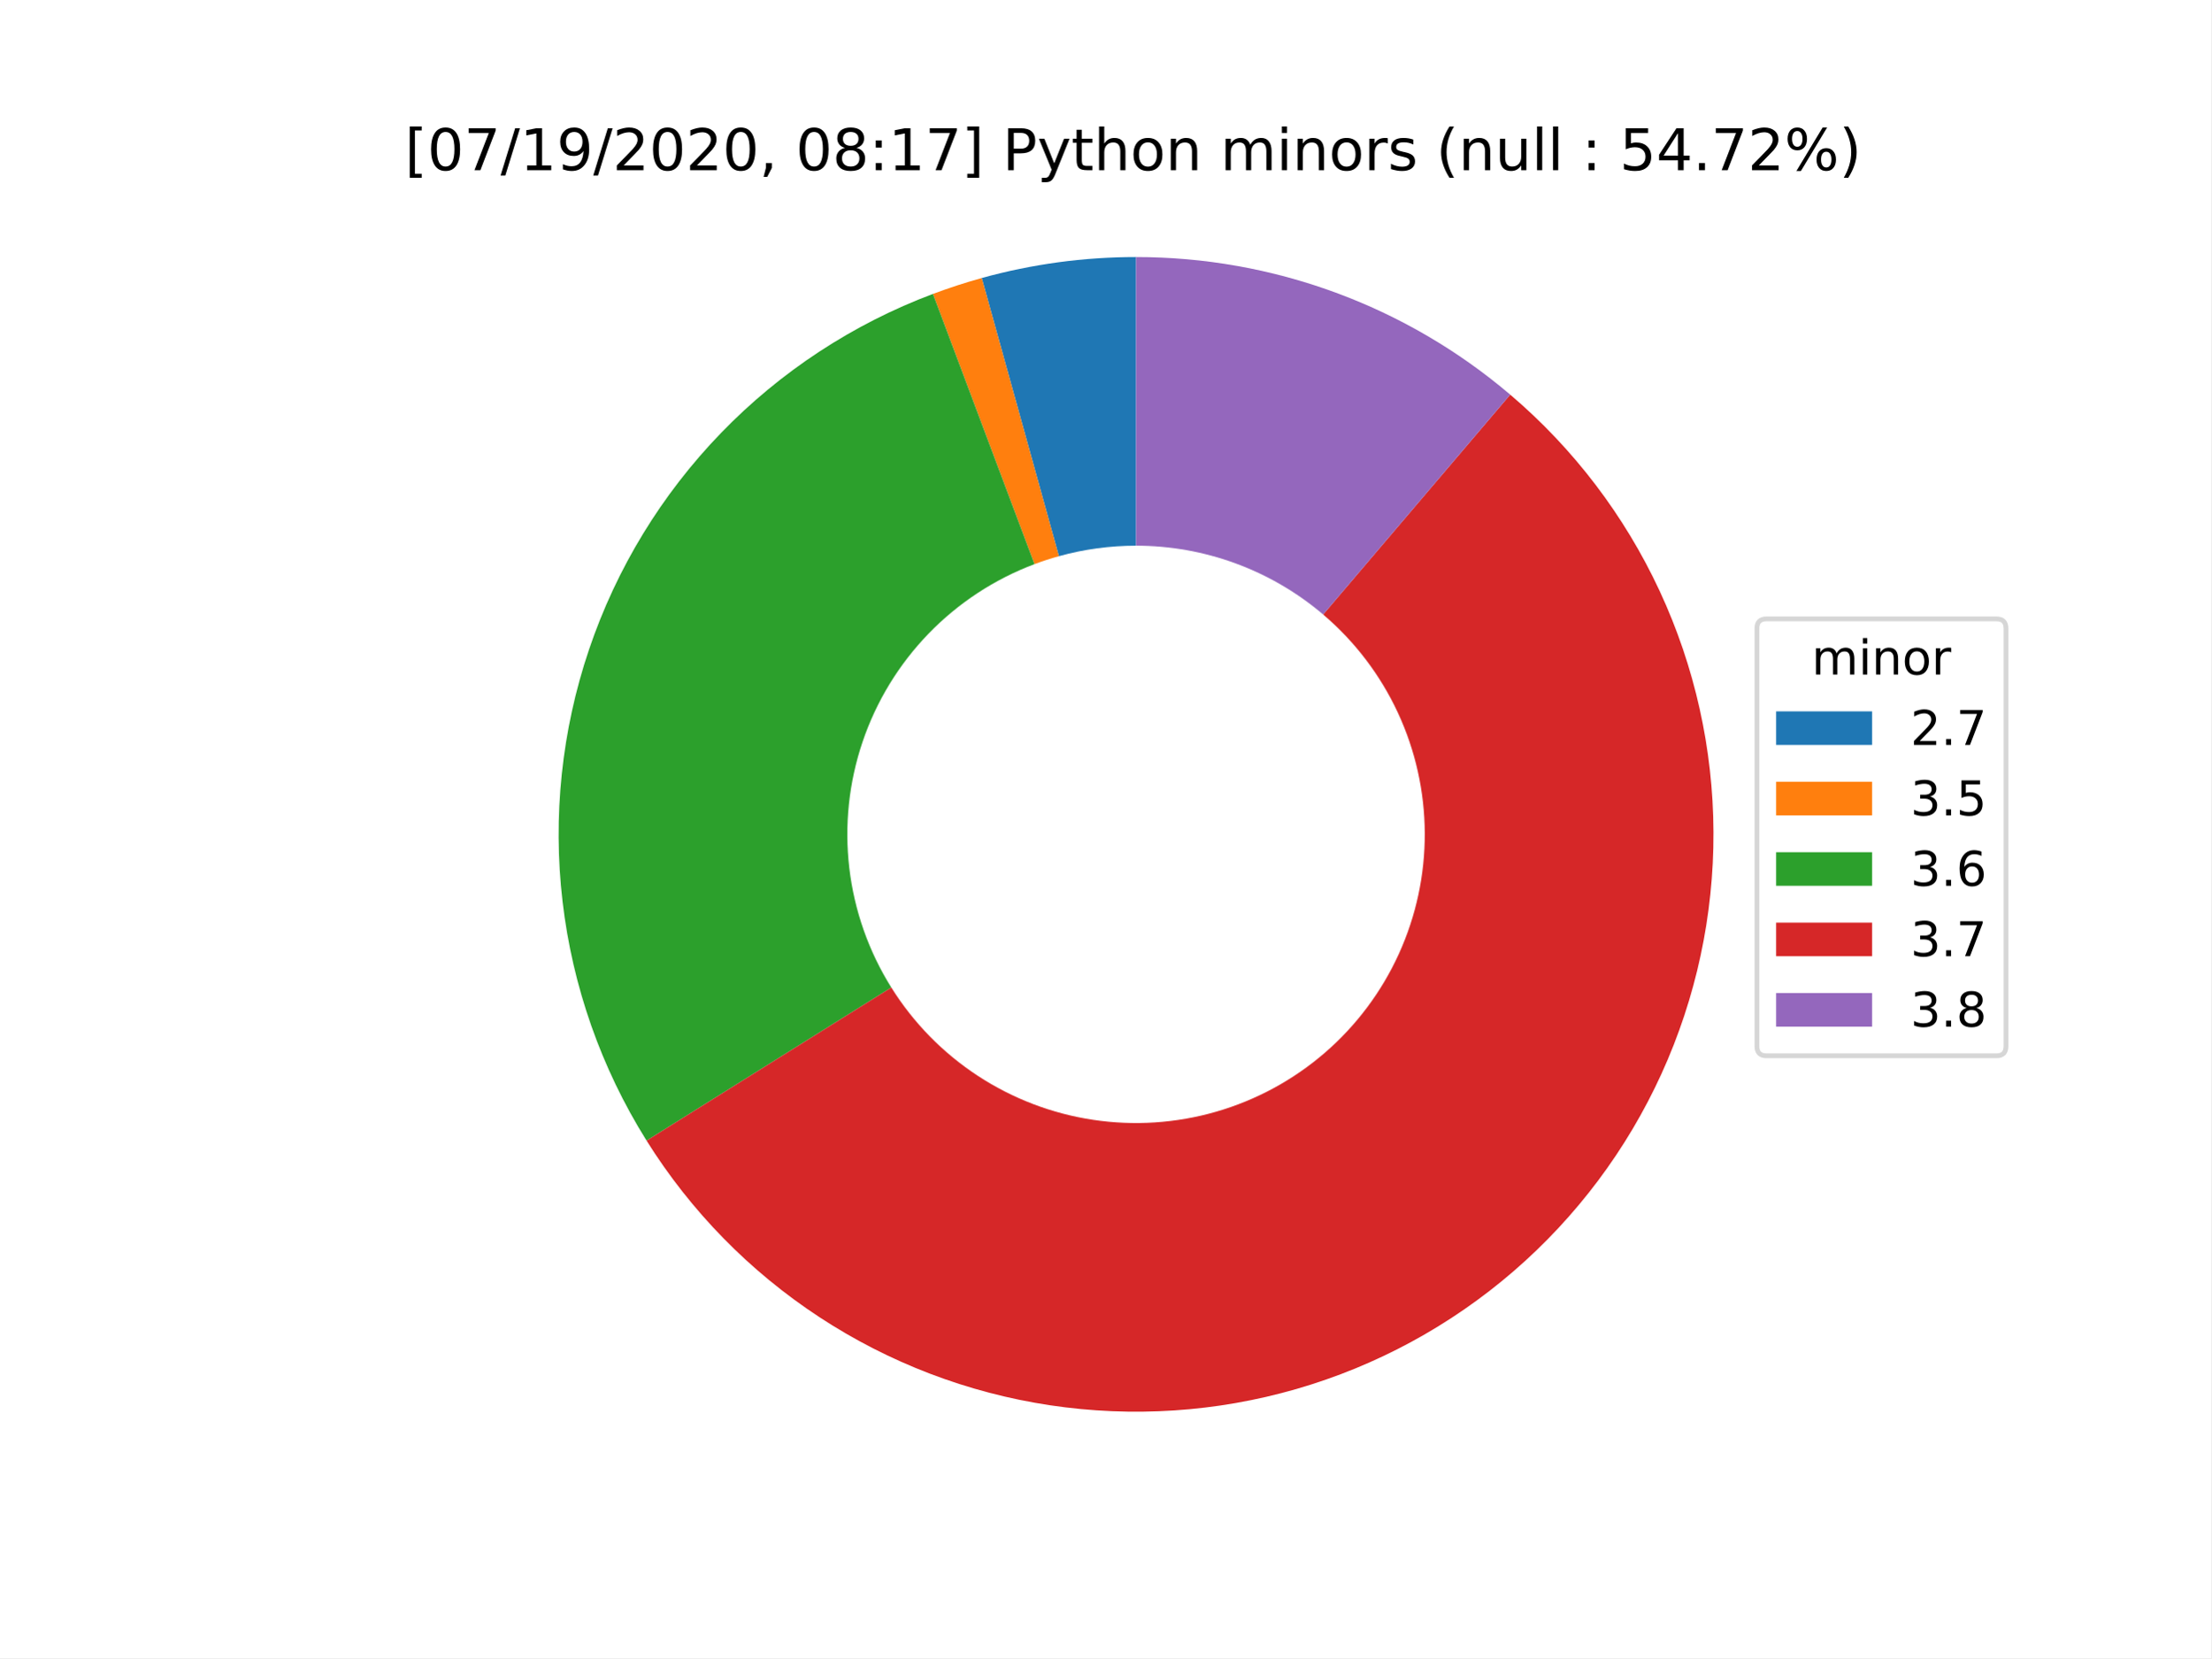
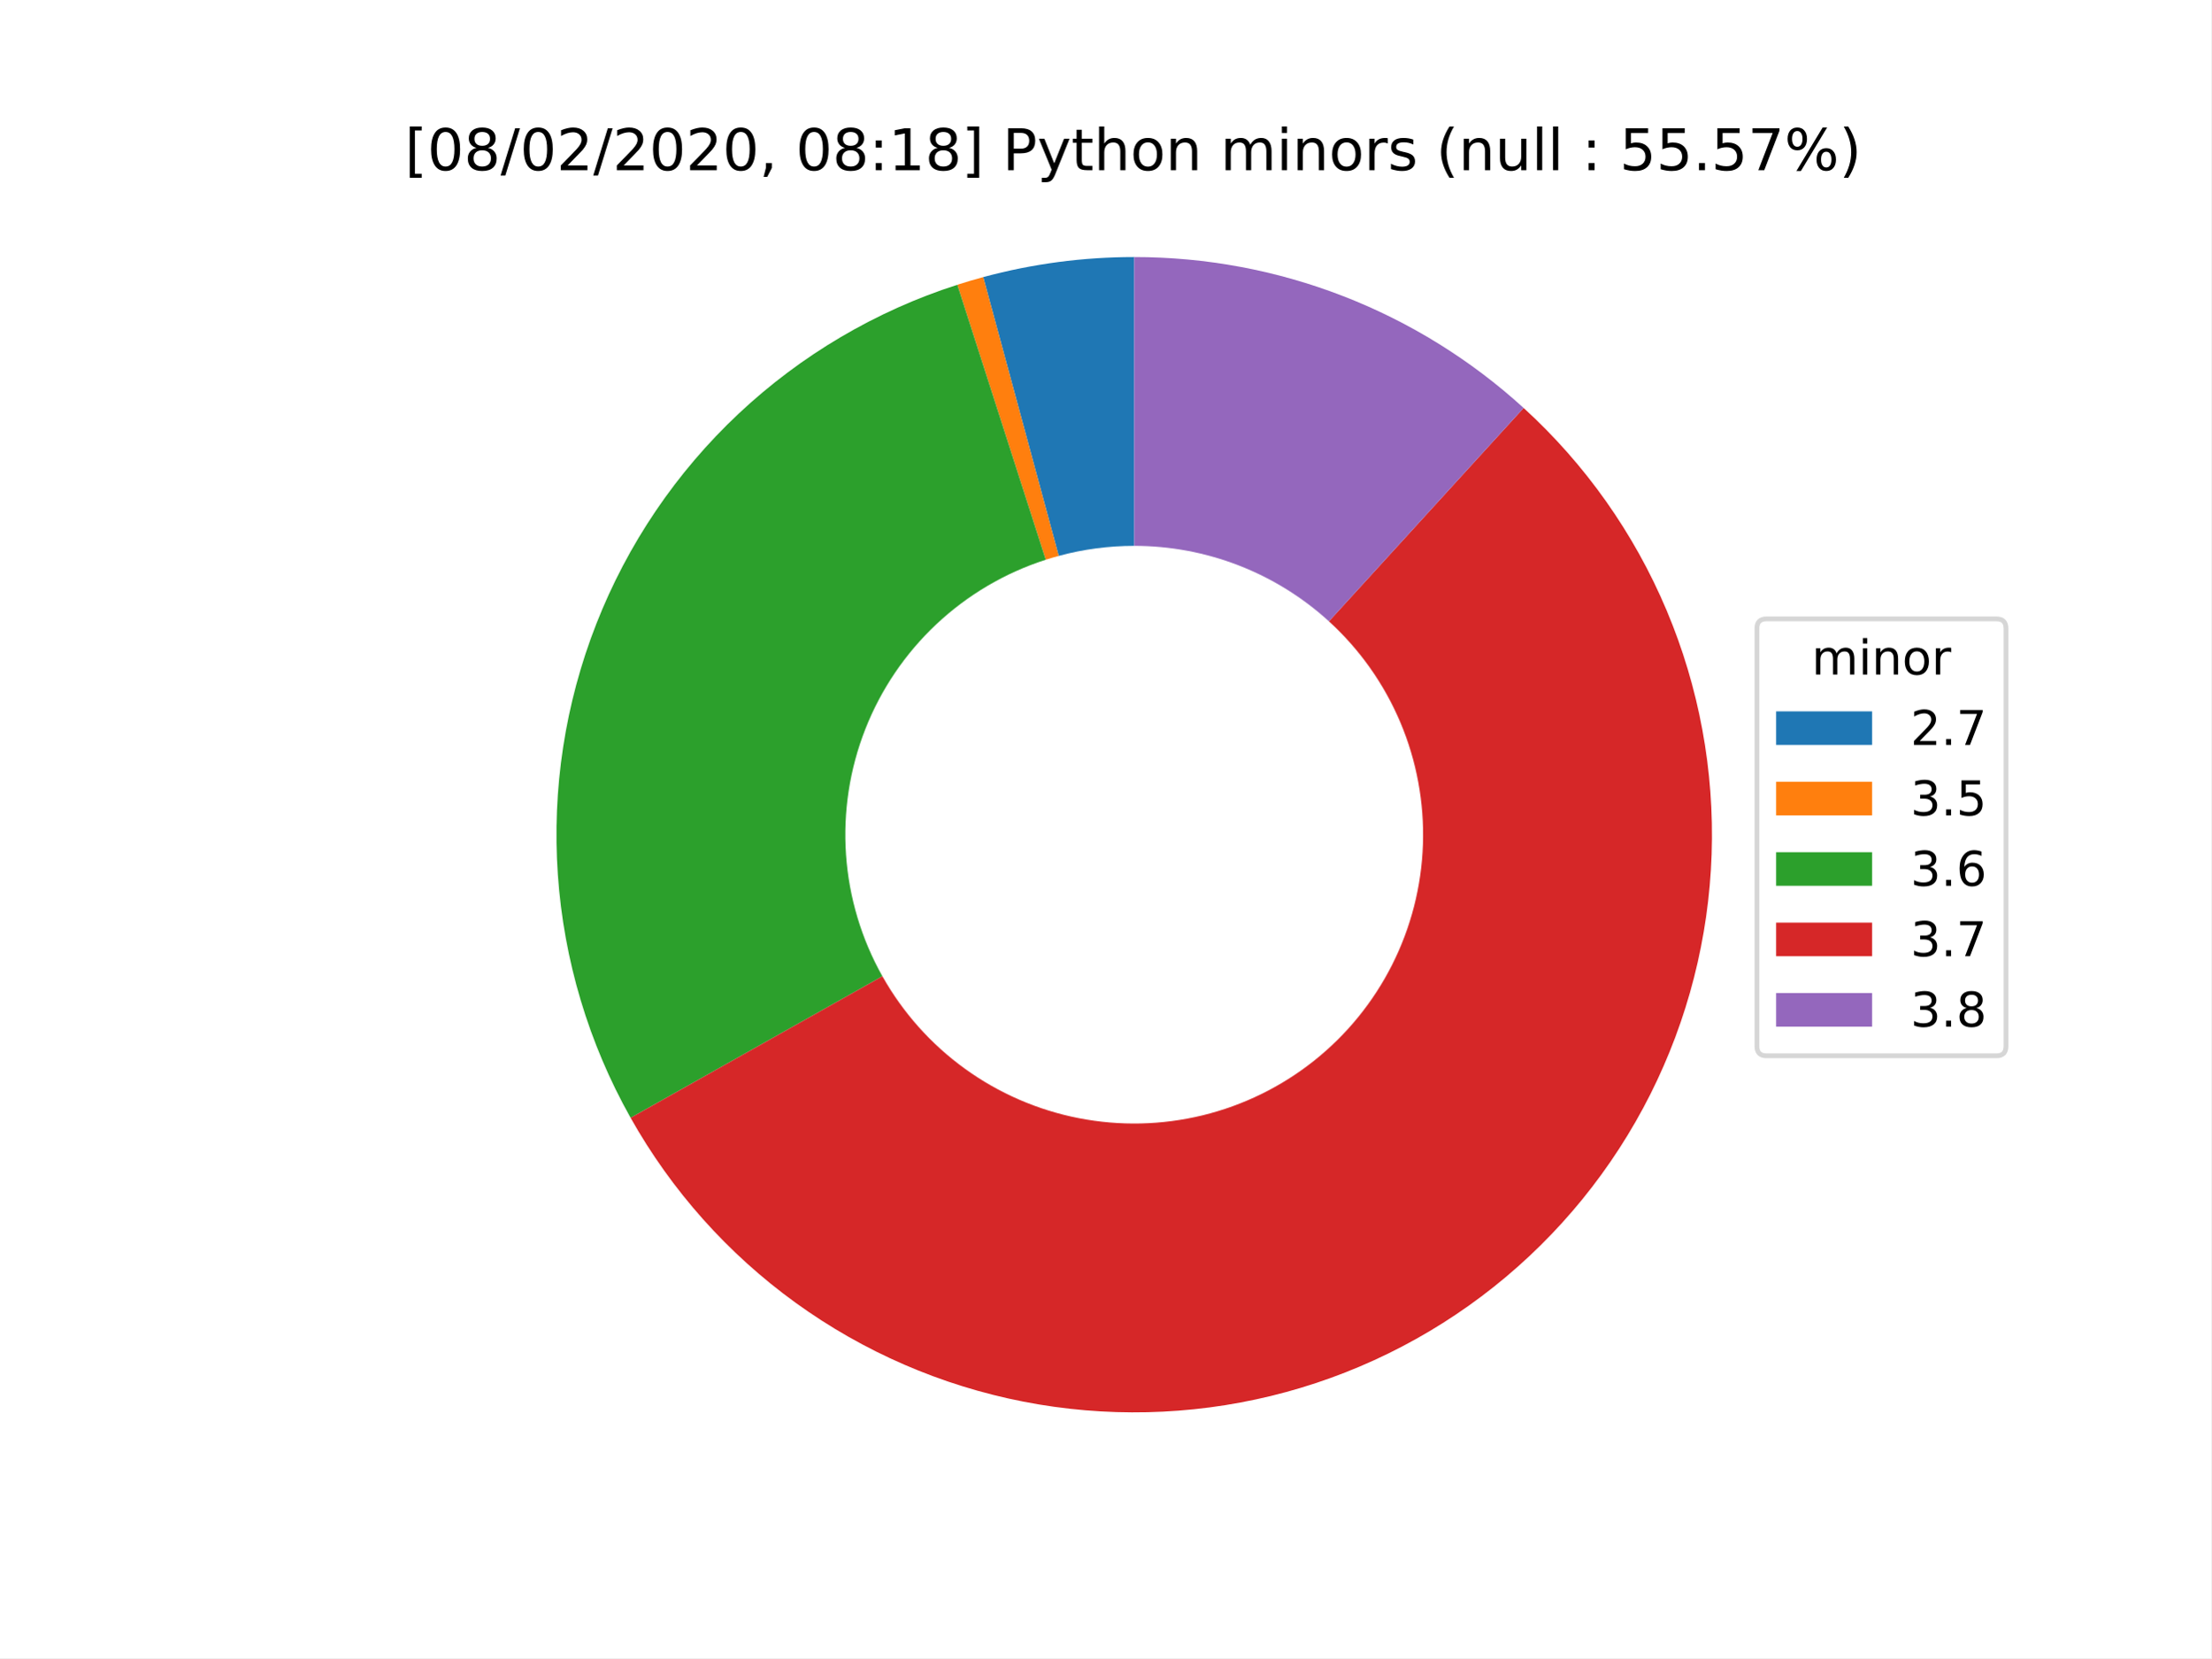
<svg xmlns="http://www.w3.org/2000/svg" xmlns:xlink="http://www.w3.org/1999/xlink" height="345.6pt" version="1.1" viewBox="0 0 460.8 345.6" width="460.8pt">
  <defs>
-     <style type="text/css">
- *{stroke-linecap:butt;stroke-linejoin:round;}
-   </style>
+     <style type="text/css">*{stroke-linecap:butt;stroke-linejoin:round;}</style>
  </defs>
  <g id="figure_1">
    <g id="patch_1">
      <path d="M 0 345.6  L 460.8 345.6  L 460.8 0  L 0 0  z " style="fill:#ffffff;" />
    </g>
    <g id="axes_1">
      <g id="patch_2">
-         <path d="M 236.756 53.568  C 231.327 53.568 225.904 53.935 220.524 54.668  C 215.145 55.4 209.821 56.495 204.589 57.947  L 220.673 115.927  C 223.288 115.201 225.95 114.653 228.64 114.287  C 231.33 113.921 234.041 113.737 236.756 113.737  L 236.756 53.568  z " style="fill:#1f77b4;" />
+         <path d="M 236.373 53.568  C 231.064 53.568 225.76 53.919 220.498 54.619  C 215.235 55.319 210.025 56.366 204.9 57.754  L 220.636 115.865  C 223.199 115.171 225.804 114.647 228.435 114.297  C 231.067 113.947 233.718 113.772 236.373 113.772  L 236.373 53.568  z " style="fill:#1f77b4;" />
      </g>
      <g id="patch_3">
-         <path d="M 204.589 57.947  C 202.873 58.423 201.167 58.937 199.474 59.489  C 197.78 60.041 196.099 60.63 194.432 61.257  L 215.594 117.582  C 216.427 117.268 217.268 116.974 218.115 116.698  C 218.962 116.422 219.814 116.165 220.673 115.927  L 204.589 57.947  z " style="fill:#ff7f0e;" />
+         <path d="M 204.9 57.754  C 203.996 57.999 203.095 58.254 202.197 58.52  C 201.299 58.786 200.404 59.062 199.513 59.349  L 217.943 116.662  C 218.388 116.519 218.836 116.381 219.285 116.248  C 219.734 116.115 220.185 115.987 220.636 115.865  L 204.9 57.754  z " style="fill:#ff7f0e;" />
      </g>
      <g id="patch_4">
-         <path d="M 194.432 61.257  C 177.742 67.527 162.653 77.428 150.258 90.243  C 137.864 103.058 128.47 118.468 122.759 135.357  C 117.048 152.246 115.16 170.194 117.234 187.902  C 119.307 205.609 125.29 222.636 134.748 237.749  L 185.752 205.828  C 181.023 198.271 178.031 189.758 176.995 180.904  C 175.958 172.05 176.902 163.076 179.757 154.632  C 182.613 146.187 187.31 138.482 193.507 132.075  C 199.705 125.667 207.249 120.717 215.594 117.582  L 194.432 61.257  z " style="fill:#2ca02c;" />
+         <path d="M 199.513 59.349  C 182.518 64.814 166.949 73.99 153.937 86.213  C 140.925 98.435 130.792 113.4 124.275 130.02  C 117.758 146.64 115.018 164.503 116.254 182.312  C 117.49 200.122 122.672 217.435 131.422 232.996  L 183.897 203.486  C 179.522 195.705 176.931 187.049 176.313 178.144  C 175.695 169.239 177.065 160.308 180.324 151.998  C 183.582 143.688 188.649 136.205 195.155 130.094  C 201.661 123.983 209.445 119.395 217.943 116.662  L 199.513 59.349  z " style="fill:#2ca02c;" />
      </g>
      <g id="patch_5">
-         <path d="M 134.748 237.749  C 143.956 252.461 156.239 265.009 170.752 274.529  C 185.265 284.049 201.667 290.317 218.83 292.903  C 235.993 295.488 253.514 294.33 270.187 289.508  C 286.861 284.686 302.295 276.314 315.429 264.967  C 328.562 253.62 339.087 239.564 346.279 223.768  C 353.47 207.971 357.16 190.804 357.093 173.447  C 357.027 156.091 353.207 138.952 345.895 123.211  C 338.583 107.47 327.951 93.495 314.731 82.249  L 275.744 128.078  C 282.354 133.701 287.669 140.688 291.325 148.559  C 294.981 156.43 296.891 164.999 296.925 173.677  C 296.958 182.355 295.113 190.939 291.517 198.837  C 287.921 206.735 282.659 213.763 276.092 219.437  C 269.525 225.11 261.808 229.296 253.471 231.707  C 245.135 234.118 236.374 234.697 227.793 233.405  C 219.211 232.112 211.01 228.978 203.754 224.218  C 196.497 219.458 190.356 213.184 185.752 205.828  L 134.748 237.749  z " style="fill:#d62728;" />
+         <path d="M 131.422 232.996  C 139.965 248.187 151.705 261.344 165.83 271.555  C 179.954 281.765 196.128 288.789 213.232 292.138  C 230.336 295.488 247.964 295.084 264.897 290.956  C 281.829 286.827 297.665 279.07 311.307 268.224  C 324.95 257.377 336.075 243.697 343.914 228.131  C 351.753 212.564 356.119 195.48 356.711 178.061  C 357.302 160.643 354.105 143.302 347.34 127.24  C 340.575 111.177 330.403 96.774 317.528 85.027  L 276.95 129.501  C 283.388 135.375 288.474 142.576 291.856 150.608  C 295.239 158.639 296.837 167.309 296.542 176.018  C 296.246 184.728 294.063 193.27 290.143 201.053  C 286.224 208.836 280.661 215.676 273.84 221.1  C 267.019 226.523 259.101 230.401 250.635 232.466  C 242.168 234.53 233.354 234.732 224.802 233.057  C 216.25 231.382 208.163 227.87 201.101 222.765  C 194.039 217.66 188.169 211.081 183.897 203.486  L 131.422 232.996  z " style="fill:#d62728;" />
      </g>
      <g id="patch_6">
-         <path d="M 314.731 82.249  C 303.935 73.064 291.6 65.859 278.297 60.966  C 264.994 56.072 250.93 53.568 236.756 53.568  L 236.756 113.737  C 243.843 113.737 250.875 114.989 257.526 117.436  C 264.178 119.883 270.345 123.485 275.744 128.078  L 314.731 82.249  z " style="fill:#9467bd;" />
+         <path d="M 317.528 85.027  C 306.532 74.995 293.77 67.088 279.892 61.708  C 266.014 56.328 251.257 53.568 236.372 53.568  L 236.373 113.772  C 243.815 113.772 251.193 115.152 258.132 117.842  C 265.072 120.532 271.452 124.485 276.95 129.501  L 317.528 85.027  z " style="fill:#9467bd;" />
      </g>
      <g id="matplotlib.axis_1" />
      <g id="matplotlib.axis_2" />
      <g id="text_1">
-         <defs>
-           <path d="M 8.594 75.984  L 29.297 75.984  L 29.297 69  L 17.578 69  L 17.578 -6.203  L 29.297 -6.203  L 29.297 -13.188  L 8.594 -13.188  z " id="DejaVuSans-91" />
-           <path d="M 31.781 66.406  Q 24.172 66.406 20.328 58.906  Q 16.5 51.422 16.5 36.375  Q 16.5 21.391 20.328 13.891  Q 24.172 6.391 31.781 6.391  Q 39.453 6.391 43.281 13.891  Q 47.125 21.391 47.125 36.375  Q 47.125 51.422 43.281 58.906  Q 39.453 66.406 31.781 66.406  z M 31.781 74.219  Q 44.047 74.219 50.516 64.516  Q 56.984 54.828 56.984 36.375  Q 56.984 17.969 50.516 8.266  Q 44.047 -1.422 31.781 -1.422  Q 19.531 -1.422 13.062 8.266  Q 6.594 17.969 6.594 36.375  Q 6.594 54.828 13.062 64.516  Q 19.531 74.219 31.781 74.219  z " id="DejaVuSans-48" />
-           <path d="M 8.203 72.906  L 55.078 72.906  L 55.078 68.703  L 28.609 0  L 18.312 0  L 43.219 64.594  L 8.203 64.594  z " id="DejaVuSans-55" />
-           <path d="M 25.391 72.906  L 33.688 72.906  L 8.297 -9.281  L 0 -9.281  z " id="DejaVuSans-47" />
-           <path d="M 12.406 8.297  L 28.516 8.297  L 28.516 63.922  L 10.984 60.406  L 10.984 69.391  L 28.422 72.906  L 38.281 72.906  L 38.281 8.297  L 54.391 8.297  L 54.391 0  L 12.406 0  z " id="DejaVuSans-49" />
-           <path d="M 10.984 1.516  L 10.984 10.5  Q 14.703 8.734 18.5 7.812  Q 22.312 6.891 25.984 6.891  Q 35.75 6.891 40.891 13.453  Q 46.047 20.016 46.781 33.406  Q 43.953 29.203 39.594 26.953  Q 35.25 24.703 29.984 24.703  Q 19.047 24.703 12.672 31.312  Q 6.297 37.938 6.297 49.422  Q 6.297 60.641 12.938 67.422  Q 19.578 74.219 30.609 74.219  Q 43.266 74.219 49.922 64.516  Q 56.594 54.828 56.594 36.375  Q 56.594 19.141 48.406 8.859  Q 40.234 -1.422 26.422 -1.422  Q 22.703 -1.422 18.891 -0.688  Q 15.094 0.047 10.984 1.516  z M 30.609 32.422  Q 37.25 32.422 41.125 36.953  Q 45.016 41.5 45.016 49.422  Q 45.016 57.281 41.125 61.844  Q 37.25 66.406 30.609 66.406  Q 23.969 66.406 20.094 61.844  Q 16.219 57.281 16.219 49.422  Q 16.219 41.5 20.094 36.953  Q 23.969 32.422 30.609 32.422  z " id="DejaVuSans-57" />
-           <path d="M 19.188 8.297  L 53.609 8.297  L 53.609 0  L 7.328 0  L 7.328 8.297  Q 12.938 14.109 22.625 23.891  Q 32.328 33.688 34.812 36.531  Q 39.547 41.844 41.422 45.531  Q 43.312 49.219 43.312 52.781  Q 43.312 58.594 39.234 62.25  Q 35.156 65.922 28.609 65.922  Q 23.969 65.922 18.812 64.312  Q 13.672 62.703 7.812 59.422  L 7.812 69.391  Q 13.766 71.781 18.938 73  Q 24.125 74.219 28.422 74.219  Q 39.75 74.219 46.484 68.547  Q 53.219 62.891 53.219 53.422  Q 53.219 48.922 51.531 44.891  Q 49.859 40.875 45.406 35.406  Q 44.188 33.984 37.641 27.219  Q 31.109 20.453 19.188 8.297  z " id="DejaVuSans-50" />
-           <path d="M 11.719 12.406  L 22.016 12.406  L 22.016 4  L 14.016 -11.625  L 7.719 -11.625  L 11.719 4  z " id="DejaVuSans-44" />
-           <path id="DejaVuSans-32" />
-           <path d="M 31.781 34.625  Q 24.75 34.625 20.719 30.859  Q 16.703 27.094 16.703 20.516  Q 16.703 13.922 20.719 10.156  Q 24.75 6.391 31.781 6.391  Q 38.812 6.391 42.859 10.172  Q 46.922 13.969 46.922 20.516  Q 46.922 27.094 42.891 30.859  Q 38.875 34.625 31.781 34.625  z M 21.922 38.812  Q 15.578 40.375 12.031 44.719  Q 8.5 49.078 8.5 55.328  Q 8.5 64.062 14.719 69.141  Q 20.953 74.219 31.781 74.219  Q 42.672 74.219 48.875 69.141  Q 55.078 64.062 55.078 55.328  Q 55.078 49.078 51.531 44.719  Q 48 40.375 41.703 38.812  Q 48.828 37.156 52.797 32.312  Q 56.781 27.484 56.781 20.516  Q 56.781 9.906 50.312 4.234  Q 43.844 -1.422 31.781 -1.422  Q 19.734 -1.422 13.25 4.234  Q 6.781 9.906 6.781 20.516  Q 6.781 27.484 10.781 32.312  Q 14.797 37.156 21.922 38.812  z M 18.312 54.391  Q 18.312 48.734 21.844 45.562  Q 25.391 42.391 31.781 42.391  Q 38.141 42.391 41.719 45.562  Q 45.312 48.734 45.312 54.391  Q 45.312 60.062 41.719 63.234  Q 38.141 66.406 31.781 66.406  Q 25.391 66.406 21.844 63.234  Q 18.312 60.062 18.312 54.391  z " id="DejaVuSans-56" />
-           <path d="M 11.719 12.406  L 22.016 12.406  L 22.016 0  L 11.719 0  z M 11.719 51.703  L 22.016 51.703  L 22.016 39.312  L 11.719 39.312  z " id="DejaVuSans-58" />
-           <path d="M 30.422 75.984  L 30.422 -13.188  L 9.719 -13.188  L 9.719 -6.203  L 21.391 -6.203  L 21.391 69  L 9.719 69  L 9.719 75.984  z " id="DejaVuSans-93" />
-           <path d="M 19.672 64.797  L 19.672 37.406  L 32.078 37.406  Q 38.969 37.406 42.719 40.969  Q 46.484 44.531 46.484 51.125  Q 46.484 57.672 42.719 61.234  Q 38.969 64.797 32.078 64.797  z M 9.812 72.906  L 32.078 72.906  Q 44.344 72.906 50.609 67.359  Q 56.891 61.812 56.891 51.125  Q 56.891 40.328 50.609 34.812  Q 44.344 29.297 32.078 29.297  L 19.672 29.297  L 19.672 0  L 9.812 0  z " id="DejaVuSans-80" />
-           <path d="M 32.172 -5.078  Q 28.375 -14.844 24.75 -17.812  Q 21.141 -20.797 15.094 -20.797  L 7.906 -20.797  L 7.906 -13.281  L 13.188 -13.281  Q 16.891 -13.281 18.938 -11.516  Q 21 -9.766 23.484 -3.219  L 25.094 0.875  L 2.984 54.688  L 12.5 54.688  L 29.594 11.922  L 46.688 54.688  L 56.203 54.688  z " id="DejaVuSans-121" />
-           <path d="M 18.312 70.219  L 18.312 54.688  L 36.812 54.688  L 36.812 47.703  L 18.312 47.703  L 18.312 18.016  Q 18.312 11.328 20.141 9.422  Q 21.969 7.516 27.594 7.516  L 36.812 7.516  L 36.812 0  L 27.594 0  Q 17.188 0 13.234 3.875  Q 9.281 7.766 9.281 18.016  L 9.281 47.703  L 2.688 47.703  L 2.688 54.688  L 9.281 54.688  L 9.281 70.219  z " id="DejaVuSans-116" />
-           <path d="M 54.891 33.016  L 54.891 0  L 45.906 0  L 45.906 32.719  Q 45.906 40.484 42.875 44.328  Q 39.844 48.188 33.797 48.188  Q 26.516 48.188 22.312 43.547  Q 18.109 38.922 18.109 30.906  L 18.109 0  L 9.078 0  L 9.078 75.984  L 18.109 75.984  L 18.109 46.188  Q 21.344 51.125 25.703 53.562  Q 30.078 56 35.797 56  Q 45.219 56 50.047 50.172  Q 54.891 44.344 54.891 33.016  z " id="DejaVuSans-104" />
-           <path d="M 30.609 48.391  Q 23.391 48.391 19.188 42.75  Q 14.984 37.109 14.984 27.297  Q 14.984 17.484 19.156 11.844  Q 23.344 6.203 30.609 6.203  Q 37.797 6.203 41.984 11.859  Q 46.188 17.531 46.188 27.297  Q 46.188 37.016 41.984 42.703  Q 37.797 48.391 30.609 48.391  z M 30.609 56  Q 42.328 56 49.016 48.375  Q 55.719 40.766 55.719 27.297  Q 55.719 13.875 49.016 6.219  Q 42.328 -1.422 30.609 -1.422  Q 18.844 -1.422 12.172 6.219  Q 5.516 13.875 5.516 27.297  Q 5.516 40.766 12.172 48.375  Q 18.844 56 30.609 56  z " id="DejaVuSans-111" />
-           <path d="M 54.891 33.016  L 54.891 0  L 45.906 0  L 45.906 32.719  Q 45.906 40.484 42.875 44.328  Q 39.844 48.188 33.797 48.188  Q 26.516 48.188 22.312 43.547  Q 18.109 38.922 18.109 30.906  L 18.109 0  L 9.078 0  L 9.078 54.688  L 18.109 54.688  L 18.109 46.188  Q 21.344 51.125 25.703 53.562  Q 30.078 56 35.797 56  Q 45.219 56 50.047 50.172  Q 54.891 44.344 54.891 33.016  z " id="DejaVuSans-110" />
-           <path d="M 52 44.188  Q 55.375 50.25 60.062 53.125  Q 64.75 56 71.094 56  Q 79.641 56 84.281 50.016  Q 88.922 44.047 88.922 33.016  L 88.922 0  L 79.891 0  L 79.891 32.719  Q 79.891 40.578 77.094 44.375  Q 74.312 48.188 68.609 48.188  Q 61.625 48.188 57.562 43.547  Q 53.516 38.922 53.516 30.906  L 53.516 0  L 44.484 0  L 44.484 32.719  Q 44.484 40.625 41.703 44.406  Q 38.922 48.188 33.109 48.188  Q 26.219 48.188 22.156 43.531  Q 18.109 38.875 18.109 30.906  L 18.109 0  L 9.078 0  L 9.078 54.688  L 18.109 54.688  L 18.109 46.188  Q 21.188 51.219 25.484 53.609  Q 29.781 56 35.688 56  Q 41.656 56 45.828 52.969  Q 50 49.953 52 44.188  z " id="DejaVuSans-109" />
-           <path d="M 9.422 54.688  L 18.406 54.688  L 18.406 0  L 9.422 0  z M 9.422 75.984  L 18.406 75.984  L 18.406 64.594  L 9.422 64.594  z " id="DejaVuSans-105" />
-           <path d="M 41.109 46.297  Q 39.594 47.172 37.812 47.578  Q 36.031 48 33.891 48  Q 26.266 48 22.188 43.047  Q 18.109 38.094 18.109 28.812  L 18.109 0  L 9.078 0  L 9.078 54.688  L 18.109 54.688  L 18.109 46.188  Q 20.953 51.172 25.484 53.578  Q 30.031 56 36.531 56  Q 37.453 56 38.578 55.875  Q 39.703 55.766 41.062 55.516  z " id="DejaVuSans-114" />
-           <path d="M 44.281 53.078  L 44.281 44.578  Q 40.484 46.531 36.375 47.5  Q 32.281 48.484 27.875 48.484  Q 21.188 48.484 17.844 46.438  Q 14.5 44.391 14.5 40.281  Q 14.5 37.156 16.891 35.375  Q 19.281 33.594 26.516 31.984  L 29.594 31.297  Q 39.156 29.25 43.188 25.516  Q 47.219 21.781 47.219 15.094  Q 47.219 7.469 41.188 3.016  Q 35.156 -1.422 24.609 -1.422  Q 20.219 -1.422 15.453 -0.562  Q 10.688 0.297 5.422 2  L 5.422 11.281  Q 10.406 8.688 15.234 7.391  Q 20.062 6.109 24.812 6.109  Q 31.156 6.109 34.562 8.281  Q 37.984 10.453 37.984 14.406  Q 37.984 18.062 35.516 20.016  Q 33.062 21.969 24.703 23.781  L 21.578 24.516  Q 13.234 26.266 9.516 29.906  Q 5.812 33.547 5.812 39.891  Q 5.812 47.609 11.281 51.797  Q 16.75 56 26.812 56  Q 31.781 56 36.172 55.266  Q 40.578 54.547 44.281 53.078  z " id="DejaVuSans-115" />
-           <path d="M 31 75.875  Q 24.469 64.656 21.281 53.656  Q 18.109 42.672 18.109 31.391  Q 18.109 20.125 21.312 9.062  Q 24.516 -2 31 -13.188  L 23.188 -13.188  Q 15.875 -1.703 12.234 9.375  Q 8.594 20.453 8.594 31.391  Q 8.594 42.281 12.203 53.312  Q 15.828 64.359 23.188 75.875  z " id="DejaVuSans-40" />
-           <path d="M 8.5 21.578  L 8.5 54.688  L 17.484 54.688  L 17.484 21.922  Q 17.484 14.156 20.5 10.266  Q 23.531 6.391 29.594 6.391  Q 36.859 6.391 41.078 11.031  Q 45.312 15.672 45.312 23.688  L 45.312 54.688  L 54.297 54.688  L 54.297 0  L 45.312 0  L 45.312 8.406  Q 42.047 3.422 37.719 1  Q 33.406 -1.422 27.688 -1.422  Q 18.266 -1.422 13.375 4.438  Q 8.5 10.297 8.5 21.578  z M 31.109 56  z " id="DejaVuSans-117" />
-           <path d="M 9.422 75.984  L 18.406 75.984  L 18.406 0  L 9.422 0  z " id="DejaVuSans-108" />
-           <path d="M 10.797 72.906  L 49.516 72.906  L 49.516 64.594  L 19.828 64.594  L 19.828 46.734  Q 21.969 47.469 24.109 47.828  Q 26.266 48.188 28.422 48.188  Q 40.625 48.188 47.75 41.5  Q 54.891 34.812 54.891 23.391  Q 54.891 11.625 47.562 5.094  Q 40.234 -1.422 26.906 -1.422  Q 22.312 -1.422 17.547 -0.641  Q 12.797 0.141 7.719 1.703  L 7.719 11.625  Q 12.109 9.234 16.797 8.062  Q 21.484 6.891 26.703 6.891  Q 35.156 6.891 40.078 11.328  Q 45.016 15.766 45.016 23.391  Q 45.016 31 40.078 35.438  Q 35.156 39.891 26.703 39.891  Q 22.75 39.891 18.812 39.016  Q 14.891 38.141 10.797 36.281  z " id="DejaVuSans-53" />
-           <path d="M 37.797 64.312  L 12.891 25.391  L 37.797 25.391  z M 35.203 72.906  L 47.609 72.906  L 47.609 25.391  L 58.016 25.391  L 58.016 17.188  L 47.609 17.188  L 47.609 0  L 37.797 0  L 37.797 17.188  L 4.891 17.188  L 4.891 26.703  z " id="DejaVuSans-52" />
-           <path d="M 10.688 12.406  L 21 12.406  L 21 0  L 10.688 0  z " id="DejaVuSans-46" />
-           <path d="M 72.703 32.078  Q 68.453 32.078 66.031 28.469  Q 63.625 24.859 63.625 18.406  Q 63.625 12.062 66.031 8.422  Q 68.453 4.781 72.703 4.781  Q 76.859 4.781 79.266 8.422  Q 81.688 12.062 81.688 18.406  Q 81.688 24.812 79.266 28.438  Q 76.859 32.078 72.703 32.078  z M 72.703 38.281  Q 80.422 38.281 84.953 32.906  Q 89.5 27.547 89.5 18.406  Q 89.5 9.281 84.938 3.922  Q 80.375 -1.422 72.703 -1.422  Q 64.891 -1.422 60.344 3.922  Q 55.812 9.281 55.812 18.406  Q 55.812 27.594 60.375 32.938  Q 64.938 38.281 72.703 38.281  z M 22.312 68.016  Q 18.109 68.016 15.688 64.375  Q 13.281 60.75 13.281 54.391  Q 13.281 47.953 15.672 44.328  Q 18.062 40.719 22.312 40.719  Q 26.562 40.719 28.969 44.328  Q 31.391 47.953 31.391 54.391  Q 31.391 60.688 28.953 64.344  Q 26.516 68.016 22.312 68.016  z M 66.406 74.219  L 74.219 74.219  L 28.609 -1.422  L 20.797 -1.422  z M 22.312 74.219  Q 30.031 74.219 34.609 68.875  Q 39.203 63.531 39.203 54.391  Q 39.203 45.172 34.641 39.844  Q 30.078 34.516 22.312 34.516  Q 14.547 34.516 10.031 39.859  Q 5.516 45.219 5.516 54.391  Q 5.516 63.484 10.047 68.844  Q 14.594 74.219 22.312 74.219  z " id="DejaVuSans-37" />
-           <path d="M 8.016 75.875  L 15.828 75.875  Q 23.141 64.359 26.781 53.312  Q 30.422 42.281 30.422 31.391  Q 30.422 20.453 26.781 9.375  Q 23.141 -1.703 15.828 -13.188  L 8.016 -13.188  Q 14.5 -2 17.703 9.062  Q 20.906 20.125 20.906 31.391  Q 20.906 42.672 17.703 53.656  Q 14.5 64.656 8.016 75.875  z " id="DejaVuSans-41" />
-         </defs>
        <g transform="translate(84.36187 35.472)scale(0.12 -0.12)">
+           <defs>
+             <path d="M 8.594 75.984  L 29.297 75.984  L 29.297 69  L 17.578 69  L 17.578 -6.203  L 29.297 -6.203  L 29.297 -13.188  L 8.594 -13.188  z " id="DejaVuSans-91" />
+             <path d="M 31.781 66.406  Q 24.172 66.406 20.328 58.906  Q 16.5 51.422 16.5 36.375  Q 16.5 21.391 20.328 13.891  Q 24.172 6.391 31.781 6.391  Q 39.453 6.391 43.281 13.891  Q 47.125 21.391 47.125 36.375  Q 47.125 51.422 43.281 58.906  Q 39.453 66.406 31.781 66.406  z M 31.781 74.219  Q 44.047 74.219 50.516 64.516  Q 56.984 54.828 56.984 36.375  Q 56.984 17.969 50.516 8.266  Q 44.047 -1.422 31.781 -1.422  Q 19.531 -1.422 13.062 8.266  Q 6.594 17.969 6.594 36.375  Q 6.594 54.828 13.062 64.516  Q 19.531 74.219 31.781 74.219  z " id="DejaVuSans-48" />
+             <path d="M 31.781 34.625  Q 24.75 34.625 20.719 30.859  Q 16.703 27.094 16.703 20.516  Q 16.703 13.922 20.719 10.156  Q 24.75 6.391 31.781 6.391  Q 38.812 6.391 42.859 10.172  Q 46.922 13.969 46.922 20.516  Q 46.922 27.094 42.891 30.859  Q 38.875 34.625 31.781 34.625  z M 21.922 38.812  Q 15.578 40.375 12.031 44.719  Q 8.5 49.078 8.5 55.328  Q 8.5 64.062 14.719 69.141  Q 20.953 74.219 31.781 74.219  Q 42.672 74.219 48.875 69.141  Q 55.078 64.062 55.078 55.328  Q 55.078 49.078 51.531 44.719  Q 48 40.375 41.703 38.812  Q 48.828 37.156 52.797 32.312  Q 56.781 27.484 56.781 20.516  Q 56.781 9.906 50.312 4.234  Q 43.844 -1.422 31.781 -1.422  Q 19.734 -1.422 13.25 4.234  Q 6.781 9.906 6.781 20.516  Q 6.781 27.484 10.781 32.312  Q 14.797 37.156 21.922 38.812  z M 18.312 54.391  Q 18.312 48.734 21.844 45.562  Q 25.391 42.391 31.781 42.391  Q 38.141 42.391 41.719 45.562  Q 45.312 48.734 45.312 54.391  Q 45.312 60.062 41.719 63.234  Q 38.141 66.406 31.781 66.406  Q 25.391 66.406 21.844 63.234  Q 18.312 60.062 18.312 54.391  z " id="DejaVuSans-56" />
+             <path d="M 25.391 72.906  L 33.688 72.906  L 8.297 -9.281  L 0 -9.281  z " id="DejaVuSans-47" />
+             <path d="M 19.188 8.297  L 53.609 8.297  L 53.609 0  L 7.328 0  L 7.328 8.297  Q 12.938 14.109 22.625 23.891  Q 32.328 33.688 34.812 36.531  Q 39.547 41.844 41.422 45.531  Q 43.312 49.219 43.312 52.781  Q 43.312 58.594 39.234 62.25  Q 35.156 65.922 28.609 65.922  Q 23.969 65.922 18.812 64.312  Q 13.672 62.703 7.812 59.422  L 7.812 69.391  Q 13.766 71.781 18.938 73  Q 24.125 74.219 28.422 74.219  Q 39.75 74.219 46.484 68.547  Q 53.219 62.891 53.219 53.422  Q 53.219 48.922 51.531 44.891  Q 49.859 40.875 45.406 35.406  Q 44.188 33.984 37.641 27.219  Q 31.109 20.453 19.188 8.297  z " id="DejaVuSans-50" />
+             <path d="M 11.719 12.406  L 22.016 12.406  L 22.016 4  L 14.016 -11.625  L 7.719 -11.625  L 11.719 4  z " id="DejaVuSans-44" />
+             <path id="DejaVuSans-32" />
+             <path d="M 11.719 12.406  L 22.016 12.406  L 22.016 0  L 11.719 0  z M 11.719 51.703  L 22.016 51.703  L 22.016 39.312  L 11.719 39.312  z " id="DejaVuSans-58" />
+             <path d="M 12.406 8.297  L 28.516 8.297  L 28.516 63.922  L 10.984 60.406  L 10.984 69.391  L 28.422 72.906  L 38.281 72.906  L 38.281 8.297  L 54.391 8.297  L 54.391 0  L 12.406 0  z " id="DejaVuSans-49" />
+             <path d="M 30.422 75.984  L 30.422 -13.188  L 9.719 -13.188  L 9.719 -6.203  L 21.391 -6.203  L 21.391 69  L 9.719 69  L 9.719 75.984  z " id="DejaVuSans-93" />
+             <path d="M 19.672 64.797  L 19.672 37.406  L 32.078 37.406  Q 38.969 37.406 42.719 40.969  Q 46.484 44.531 46.484 51.125  Q 46.484 57.672 42.719 61.234  Q 38.969 64.797 32.078 64.797  z M 9.812 72.906  L 32.078 72.906  Q 44.344 72.906 50.609 67.359  Q 56.891 61.812 56.891 51.125  Q 56.891 40.328 50.609 34.812  Q 44.344 29.297 32.078 29.297  L 19.672 29.297  L 19.672 0  L 9.812 0  z " id="DejaVuSans-80" />
+             <path d="M 32.172 -5.078  Q 28.375 -14.844 24.75 -17.812  Q 21.141 -20.797 15.094 -20.797  L 7.906 -20.797  L 7.906 -13.281  L 13.188 -13.281  Q 16.891 -13.281 18.938 -11.516  Q 21 -9.766 23.484 -3.219  L 25.094 0.875  L 2.984 54.688  L 12.5 54.688  L 29.594 11.922  L 46.688 54.688  L 56.203 54.688  z " id="DejaVuSans-121" />
+             <path d="M 18.312 70.219  L 18.312 54.688  L 36.812 54.688  L 36.812 47.703  L 18.312 47.703  L 18.312 18.016  Q 18.312 11.328 20.141 9.422  Q 21.969 7.516 27.594 7.516  L 36.812 7.516  L 36.812 0  L 27.594 0  Q 17.188 0 13.234 3.875  Q 9.281 7.766 9.281 18.016  L 9.281 47.703  L 2.688 47.703  L 2.688 54.688  L 9.281 54.688  L 9.281 70.219  z " id="DejaVuSans-116" />
+             <path d="M 54.891 33.016  L 54.891 0  L 45.906 0  L 45.906 32.719  Q 45.906 40.484 42.875 44.328  Q 39.844 48.188 33.797 48.188  Q 26.516 48.188 22.312 43.547  Q 18.109 38.922 18.109 30.906  L 18.109 0  L 9.078 0  L 9.078 75.984  L 18.109 75.984  L 18.109 46.188  Q 21.344 51.125 25.703 53.562  Q 30.078 56 35.797 56  Q 45.219 56 50.047 50.172  Q 54.891 44.344 54.891 33.016  z " id="DejaVuSans-104" />
+             <path d="M 30.609 48.391  Q 23.391 48.391 19.188 42.75  Q 14.984 37.109 14.984 27.297  Q 14.984 17.484 19.156 11.844  Q 23.344 6.203 30.609 6.203  Q 37.797 6.203 41.984 11.859  Q 46.188 17.531 46.188 27.297  Q 46.188 37.016 41.984 42.703  Q 37.797 48.391 30.609 48.391  z M 30.609 56  Q 42.328 56 49.016 48.375  Q 55.719 40.766 55.719 27.297  Q 55.719 13.875 49.016 6.219  Q 42.328 -1.422 30.609 -1.422  Q 18.844 -1.422 12.172 6.219  Q 5.516 13.875 5.516 27.297  Q 5.516 40.766 12.172 48.375  Q 18.844 56 30.609 56  z " id="DejaVuSans-111" />
+             <path d="M 54.891 33.016  L 54.891 0  L 45.906 0  L 45.906 32.719  Q 45.906 40.484 42.875 44.328  Q 39.844 48.188 33.797 48.188  Q 26.516 48.188 22.312 43.547  Q 18.109 38.922 18.109 30.906  L 18.109 0  L 9.078 0  L 9.078 54.688  L 18.109 54.688  L 18.109 46.188  Q 21.344 51.125 25.703 53.562  Q 30.078 56 35.797 56  Q 45.219 56 50.047 50.172  Q 54.891 44.344 54.891 33.016  z " id="DejaVuSans-110" />
+             <path d="M 52 44.188  Q 55.375 50.25 60.062 53.125  Q 64.75 56 71.094 56  Q 79.641 56 84.281 50.016  Q 88.922 44.047 88.922 33.016  L 88.922 0  L 79.891 0  L 79.891 32.719  Q 79.891 40.578 77.094 44.375  Q 74.312 48.188 68.609 48.188  Q 61.625 48.188 57.562 43.547  Q 53.516 38.922 53.516 30.906  L 53.516 0  L 44.484 0  L 44.484 32.719  Q 44.484 40.625 41.703 44.406  Q 38.922 48.188 33.109 48.188  Q 26.219 48.188 22.156 43.531  Q 18.109 38.875 18.109 30.906  L 18.109 0  L 9.078 0  L 9.078 54.688  L 18.109 54.688  L 18.109 46.188  Q 21.188 51.219 25.484 53.609  Q 29.781 56 35.688 56  Q 41.656 56 45.828 52.969  Q 50 49.953 52 44.188  z " id="DejaVuSans-109" />
+             <path d="M 9.422 54.688  L 18.406 54.688  L 18.406 0  L 9.422 0  z M 9.422 75.984  L 18.406 75.984  L 18.406 64.594  L 9.422 64.594  z " id="DejaVuSans-105" />
+             <path d="M 41.109 46.297  Q 39.594 47.172 37.812 47.578  Q 36.031 48 33.891 48  Q 26.266 48 22.188 43.047  Q 18.109 38.094 18.109 28.812  L 18.109 0  L 9.078 0  L 9.078 54.688  L 18.109 54.688  L 18.109 46.188  Q 20.953 51.172 25.484 53.578  Q 30.031 56 36.531 56  Q 37.453 56 38.578 55.875  Q 39.703 55.766 41.062 55.516  z " id="DejaVuSans-114" />
+             <path d="M 44.281 53.078  L 44.281 44.578  Q 40.484 46.531 36.375 47.5  Q 32.281 48.484 27.875 48.484  Q 21.188 48.484 17.844 46.438  Q 14.5 44.391 14.5 40.281  Q 14.5 37.156 16.891 35.375  Q 19.281 33.594 26.516 31.984  L 29.594 31.297  Q 39.156 29.25 43.188 25.516  Q 47.219 21.781 47.219 15.094  Q 47.219 7.469 41.188 3.016  Q 35.156 -1.422 24.609 -1.422  Q 20.219 -1.422 15.453 -0.562  Q 10.688 0.297 5.422 2  L 5.422 11.281  Q 10.406 8.688 15.234 7.391  Q 20.062 6.109 24.812 6.109  Q 31.156 6.109 34.562 8.281  Q 37.984 10.453 37.984 14.406  Q 37.984 18.062 35.516 20.016  Q 33.062 21.969 24.703 23.781  L 21.578 24.516  Q 13.234 26.266 9.516 29.906  Q 5.812 33.547 5.812 39.891  Q 5.812 47.609 11.281 51.797  Q 16.75 56 26.812 56  Q 31.781 56 36.172 55.266  Q 40.578 54.547 44.281 53.078  z " id="DejaVuSans-115" />
+             <path d="M 31 75.875  Q 24.469 64.656 21.281 53.656  Q 18.109 42.672 18.109 31.391  Q 18.109 20.125 21.312 9.062  Q 24.516 -2 31 -13.188  L 23.188 -13.188  Q 15.875 -1.703 12.234 9.375  Q 8.594 20.453 8.594 31.391  Q 8.594 42.281 12.203 53.312  Q 15.828 64.359 23.188 75.875  z " id="DejaVuSans-40" />
+             <path d="M 8.5 21.578  L 8.5 54.688  L 17.484 54.688  L 17.484 21.922  Q 17.484 14.156 20.5 10.266  Q 23.531 6.391 29.594 6.391  Q 36.859 6.391 41.078 11.031  Q 45.312 15.672 45.312 23.688  L 45.312 54.688  L 54.297 54.688  L 54.297 0  L 45.312 0  L 45.312 8.406  Q 42.047 3.422 37.719 1  Q 33.406 -1.422 27.688 -1.422  Q 18.266 -1.422 13.375 4.438  Q 8.5 10.297 8.5 21.578  z M 31.109 56  z " id="DejaVuSans-117" />
+             <path d="M 9.422 75.984  L 18.406 75.984  L 18.406 0  L 9.422 0  z " id="DejaVuSans-108" />
+             <path d="M 10.797 72.906  L 49.516 72.906  L 49.516 64.594  L 19.828 64.594  L 19.828 46.734  Q 21.969 47.469 24.109 47.828  Q 26.266 48.188 28.422 48.188  Q 40.625 48.188 47.75 41.5  Q 54.891 34.812 54.891 23.391  Q 54.891 11.625 47.562 5.094  Q 40.234 -1.422 26.906 -1.422  Q 22.312 -1.422 17.547 -0.641  Q 12.797 0.141 7.719 1.703  L 7.719 11.625  Q 12.109 9.234 16.797 8.062  Q 21.484 6.891 26.703 6.891  Q 35.156 6.891 40.078 11.328  Q 45.016 15.766 45.016 23.391  Q 45.016 31 40.078 35.438  Q 35.156 39.891 26.703 39.891  Q 22.75 39.891 18.812 39.016  Q 14.891 38.141 10.797 36.281  z " id="DejaVuSans-53" />
+             <path d="M 10.688 12.406  L 21 12.406  L 21 0  L 10.688 0  z " id="DejaVuSans-46" />
+             <path d="M 8.203 72.906  L 55.078 72.906  L 55.078 68.703  L 28.609 0  L 18.312 0  L 43.219 64.594  L 8.203 64.594  z " id="DejaVuSans-55" />
+             <path d="M 72.703 32.078  Q 68.453 32.078 66.031 28.469  Q 63.625 24.859 63.625 18.406  Q 63.625 12.062 66.031 8.422  Q 68.453 4.781 72.703 4.781  Q 76.859 4.781 79.266 8.422  Q 81.688 12.062 81.688 18.406  Q 81.688 24.812 79.266 28.438  Q 76.859 32.078 72.703 32.078  z M 72.703 38.281  Q 80.422 38.281 84.953 32.906  Q 89.5 27.547 89.5 18.406  Q 89.5 9.281 84.938 3.922  Q 80.375 -1.422 72.703 -1.422  Q 64.891 -1.422 60.344 3.922  Q 55.812 9.281 55.812 18.406  Q 55.812 27.594 60.375 32.938  Q 64.938 38.281 72.703 38.281  z M 22.312 68.016  Q 18.109 68.016 15.688 64.375  Q 13.281 60.75 13.281 54.391  Q 13.281 47.953 15.672 44.328  Q 18.062 40.719 22.312 40.719  Q 26.562 40.719 28.969 44.328  Q 31.391 47.953 31.391 54.391  Q 31.391 60.688 28.953 64.344  Q 26.516 68.016 22.312 68.016  z M 66.406 74.219  L 74.219 74.219  L 28.609 -1.422  L 20.797 -1.422  z M 22.312 74.219  Q 30.031 74.219 34.609 68.875  Q 39.203 63.531 39.203 54.391  Q 39.203 45.172 34.641 39.844  Q 30.078 34.516 22.312 34.516  Q 14.547 34.516 10.031 39.859  Q 5.516 45.219 5.516 54.391  Q 5.516 63.484 10.047 68.844  Q 14.594 74.219 22.312 74.219  z " id="DejaVuSans-37" />
+             <path d="M 8.016 75.875  L 15.828 75.875  Q 23.141 64.359 26.781 53.312  Q 30.422 42.281 30.422 31.391  Q 30.422 20.453 26.781 9.375  Q 23.141 -1.703 15.828 -13.188  L 8.016 -13.188  Q 14.5 -2 17.703 9.062  Q 20.906 20.125 20.906 31.391  Q 20.906 42.672 17.703 53.656  Q 14.5 64.656 8.016 75.875  z " id="DejaVuSans-41" />
+           </defs>
          <use xlink:href="#DejaVuSans-91" />
          <use x="39.014" xlink:href="#DejaVuSans-48" />
-           <use x="102.637" xlink:href="#DejaVuSans-55" />
+           <use x="102.637" xlink:href="#DejaVuSans-56" />
          <use x="166.26" xlink:href="#DejaVuSans-47" />
-           <use x="199.951" xlink:href="#DejaVuSans-49" />
-           <use x="263.574" xlink:href="#DejaVuSans-57" />
+           <use x="199.951" xlink:href="#DejaVuSans-48" />
+           <use x="263.574" xlink:href="#DejaVuSans-50" />
          <use x="327.197" xlink:href="#DejaVuSans-47" />
          <use x="360.889" xlink:href="#DejaVuSans-50" />
          <use x="424.512" xlink:href="#DejaVuSans-48" />
          <use x="488.135" xlink:href="#DejaVuSans-50" />
          <use x="551.758" xlink:href="#DejaVuSans-48" />
          <use x="615.381" xlink:href="#DejaVuSans-44" />
          <use x="647.168" xlink:href="#DejaVuSans-32" />
          <use x="678.955" xlink:href="#DejaVuSans-48" />
          <use x="742.578" xlink:href="#DejaVuSans-56" />
          <use x="806.201" xlink:href="#DejaVuSans-58" />
          <use x="839.893" xlink:href="#DejaVuSans-49" />
-           <use x="903.516" xlink:href="#DejaVuSans-55" />
+           <use x="903.516" xlink:href="#DejaVuSans-56" />
          <use x="967.139" xlink:href="#DejaVuSans-93" />
          <use x="1006.152" xlink:href="#DejaVuSans-32" />
          <use x="1037.939" xlink:href="#DejaVuSans-80" />
          <use x="1098.242" xlink:href="#DejaVuSans-121" />
          <use x="1157.422" xlink:href="#DejaVuSans-116" />
          <use x="1196.631" xlink:href="#DejaVuSans-104" />
          <use x="1260.01" xlink:href="#DejaVuSans-111" />
          <use x="1321.191" xlink:href="#DejaVuSans-110" />
          <use x="1384.57" xlink:href="#DejaVuSans-32" />
          <use x="1416.357" xlink:href="#DejaVuSans-109" />
          <use x="1513.77" xlink:href="#DejaVuSans-105" />
          <use x="1541.553" xlink:href="#DejaVuSans-110" />
          <use x="1604.932" xlink:href="#DejaVuSans-111" />
          <use x="1666.113" xlink:href="#DejaVuSans-114" />
          <use x="1707.227" xlink:href="#DejaVuSans-115" />
          <use x="1759.326" xlink:href="#DejaVuSans-32" />
          <use x="1791.113" xlink:href="#DejaVuSans-40" />
          <use x="1830.127" xlink:href="#DejaVuSans-110" />
          <use x="1893.506" xlink:href="#DejaVuSans-117" />
          <use x="1956.885" xlink:href="#DejaVuSans-108" />
          <use x="1984.668" xlink:href="#DejaVuSans-108" />
          <use x="2012.451" xlink:href="#DejaVuSans-32" />
          <use x="2044.238" xlink:href="#DejaVuSans-58" />
          <use x="2077.93" xlink:href="#DejaVuSans-32" />
          <use x="2109.717" xlink:href="#DejaVuSans-53" />
-           <use x="2173.34" xlink:href="#DejaVuSans-52" />
+           <use x="2173.34" xlink:href="#DejaVuSans-53" />
          <use x="2236.963" xlink:href="#DejaVuSans-46" />
-           <use x="2268.75" xlink:href="#DejaVuSans-55" />
-           <use x="2332.373" xlink:href="#DejaVuSans-50" />
+           <use x="2268.75" xlink:href="#DejaVuSans-53" />
+           <use x="2332.373" xlink:href="#DejaVuSans-55" />
          <use x="2395.996" xlink:href="#DejaVuSans-37" />
          <use x="2491.016" xlink:href="#DejaVuSans-41" />
        </g>
      </g>
      <g id="legend_1">
        <g id="patch_7">
          <path d="M 368.152 220.062  L 416.055 220.062  Q 418.055 220.062 418.055 218.062  L 418.055 130.994  Q 418.055 128.994 416.055 128.994  L 368.152 128.994  Q 366.152 128.994 366.152 130.994  L 366.152 218.062  Q 366.152 220.062 368.152 220.062  z " style="fill:#ffffff;opacity:0.8;stroke:#cccccc;stroke-linejoin:miter;" />
        </g>
        <g id="text_2">
          <g transform="translate(377.5606 140.5921)scale(0.1 -0.1)">
            <use xlink:href="#DejaVuSans-109" />
            <use x="97.412" xlink:href="#DejaVuSans-105" />
            <use x="125.195" xlink:href="#DejaVuSans-110" />
            <use x="188.574" xlink:href="#DejaVuSans-111" />
            <use x="249.756" xlink:href="#DejaVuSans-114" />
          </g>
        </g>
        <g id="patch_8">
          <path d="M 370.152 155.27  L 390.152 155.27  L 390.152 148.27  L 370.152 148.27  z " style="fill:#1f77b4;" />
        </g>
        <g id="text_3">
          <g transform="translate(398.152 155.2702)scale(0.1 -0.1)">
            <use xlink:href="#DejaVuSans-50" />
            <use x="63.623" xlink:href="#DejaVuSans-46" />
            <use x="95.41" xlink:href="#DejaVuSans-55" />
          </g>
        </g>
        <g id="patch_9">
          <path d="M 370.152 169.948  L 390.152 169.948  L 390.152 162.948  L 370.152 162.948  z " style="fill:#ff7f0e;" />
        </g>
        <g id="text_4">
-           <defs>
-             <path d="M 40.578 39.312  Q 47.656 37.797 51.625 33  Q 55.609 28.219 55.609 21.188  Q 55.609 10.406 48.188 4.484  Q 40.766 -1.422 27.094 -1.422  Q 22.516 -1.422 17.656 -0.516  Q 12.797 0.391 7.625 2.203  L 7.625 11.719  Q 11.719 9.328 16.594 8.109  Q 21.484 6.891 26.812 6.891  Q 36.078 6.891 40.938 10.547  Q 45.797 14.203 45.797 21.188  Q 45.797 27.641 41.281 31.266  Q 36.766 34.906 28.719 34.906  L 20.219 34.906  L 20.219 43.016  L 29.109 43.016  Q 36.375 43.016 40.234 45.922  Q 44.094 48.828 44.094 54.297  Q 44.094 59.906 40.109 62.906  Q 36.141 65.922 28.719 65.922  Q 24.656 65.922 20.016 65.031  Q 15.375 64.156 9.812 62.312  L 9.812 71.094  Q 15.438 72.656 20.344 73.438  Q 25.25 74.219 29.594 74.219  Q 40.828 74.219 47.359 69.109  Q 53.906 64.016 53.906 55.328  Q 53.906 49.266 50.438 45.094  Q 46.969 40.922 40.578 39.312  z " id="DejaVuSans-51" />
-           </defs>
          <g transform="translate(398.152 169.9483)scale(0.1 -0.1)">
+             <defs>
+               <path d="M 40.578 39.312  Q 47.656 37.797 51.625 33  Q 55.609 28.219 55.609 21.188  Q 55.609 10.406 48.188 4.484  Q 40.766 -1.422 27.094 -1.422  Q 22.516 -1.422 17.656 -0.516  Q 12.797 0.391 7.625 2.203  L 7.625 11.719  Q 11.719 9.328 16.594 8.109  Q 21.484 6.891 26.812 6.891  Q 36.078 6.891 40.938 10.547  Q 45.797 14.203 45.797 21.188  Q 45.797 27.641 41.281 31.266  Q 36.766 34.906 28.719 34.906  L 20.219 34.906  L 20.219 43.016  L 29.109 43.016  Q 36.375 43.016 40.234 45.922  Q 44.094 48.828 44.094 54.297  Q 44.094 59.906 40.109 62.906  Q 36.141 65.922 28.719 65.922  Q 24.656 65.922 20.016 65.031  Q 15.375 64.156 9.812 62.312  L 9.812 71.094  Q 15.438 72.656 20.344 73.438  Q 25.25 74.219 29.594 74.219  Q 40.828 74.219 47.359 69.109  Q 53.906 64.016 53.906 55.328  Q 53.906 49.266 50.438 45.094  Q 46.969 40.922 40.578 39.312  z " id="DejaVuSans-51" />
+             </defs>
            <use xlink:href="#DejaVuSans-51" />
            <use x="63.623" xlink:href="#DejaVuSans-46" />
            <use x="95.41" xlink:href="#DejaVuSans-53" />
          </g>
        </g>
        <g id="patch_10">
          <path d="M 370.152 184.626  L 390.152 184.626  L 390.152 177.626  L 370.152 177.626  z " style="fill:#2ca02c;" />
        </g>
        <g id="text_5">
-           <defs>
-             <path d="M 33.016 40.375  Q 26.375 40.375 22.484 35.828  Q 18.609 31.297 18.609 23.391  Q 18.609 15.531 22.484 10.953  Q 26.375 6.391 33.016 6.391  Q 39.656 6.391 43.531 10.953  Q 47.406 15.531 47.406 23.391  Q 47.406 31.297 43.531 35.828  Q 39.656 40.375 33.016 40.375  z M 52.594 71.297  L 52.594 62.312  Q 48.875 64.062 45.094 64.984  Q 41.312 65.922 37.594 65.922  Q 27.828 65.922 22.672 59.328  Q 17.531 52.734 16.797 39.406  Q 19.672 43.656 24.016 45.922  Q 28.375 48.188 33.594 48.188  Q 44.578 48.188 50.953 41.516  Q 57.328 34.859 57.328 23.391  Q 57.328 12.156 50.688 5.359  Q 44.047 -1.422 33.016 -1.422  Q 20.359 -1.422 13.672 8.266  Q 6.984 17.969 6.984 36.375  Q 6.984 53.656 15.188 63.938  Q 23.391 74.219 37.203 74.219  Q 40.922 74.219 44.703 73.484  Q 48.484 72.75 52.594 71.297  z " id="DejaVuSans-54" />
-           </defs>
          <g transform="translate(398.152 184.6264)scale(0.1 -0.1)">
+             <defs>
+               <path d="M 33.016 40.375  Q 26.375 40.375 22.484 35.828  Q 18.609 31.297 18.609 23.391  Q 18.609 15.531 22.484 10.953  Q 26.375 6.391 33.016 6.391  Q 39.656 6.391 43.531 10.953  Q 47.406 15.531 47.406 23.391  Q 47.406 31.297 43.531 35.828  Q 39.656 40.375 33.016 40.375  z M 52.594 71.297  L 52.594 62.312  Q 48.875 64.062 45.094 64.984  Q 41.312 65.922 37.594 65.922  Q 27.828 65.922 22.672 59.328  Q 17.531 52.734 16.797 39.406  Q 19.672 43.656 24.016 45.922  Q 28.375 48.188 33.594 48.188  Q 44.578 48.188 50.953 41.516  Q 57.328 34.859 57.328 23.391  Q 57.328 12.156 50.688 5.359  Q 44.047 -1.422 33.016 -1.422  Q 20.359 -1.422 13.672 8.266  Q 6.984 17.969 6.984 36.375  Q 6.984 53.656 15.188 63.938  Q 23.391 74.219 37.203 74.219  Q 40.922 74.219 44.703 73.484  Q 48.484 72.75 52.594 71.297  z " id="DejaVuSans-54" />
+             </defs>
            <use xlink:href="#DejaVuSans-51" />
            <use x="63.623" xlink:href="#DejaVuSans-46" />
            <use x="95.41" xlink:href="#DejaVuSans-54" />
          </g>
        </g>
        <g id="patch_11">
          <path d="M 370.152 199.305  L 390.152 199.305  L 390.152 192.305  L 370.152 192.305  z " style="fill:#d62728;" />
        </g>
        <g id="text_6">
          <g transform="translate(398.152 199.3046)scale(0.1 -0.1)">
            <use xlink:href="#DejaVuSans-51" />
            <use x="63.623" xlink:href="#DejaVuSans-46" />
            <use x="95.41" xlink:href="#DejaVuSans-55" />
          </g>
        </g>
        <g id="patch_12">
          <path d="M 370.152 213.983  L 390.152 213.983  L 390.152 206.983  L 370.152 206.983  z " style="fill:#9467bd;" />
        </g>
        <g id="text_7">
          <g transform="translate(398.152 213.9827)scale(0.1 -0.1)">
            <use xlink:href="#DejaVuSans-51" />
            <use x="63.623" xlink:href="#DejaVuSans-46" />
            <use x="95.41" xlink:href="#DejaVuSans-56" />
          </g>
        </g>
      </g>
    </g>
  </g>
</svg>
